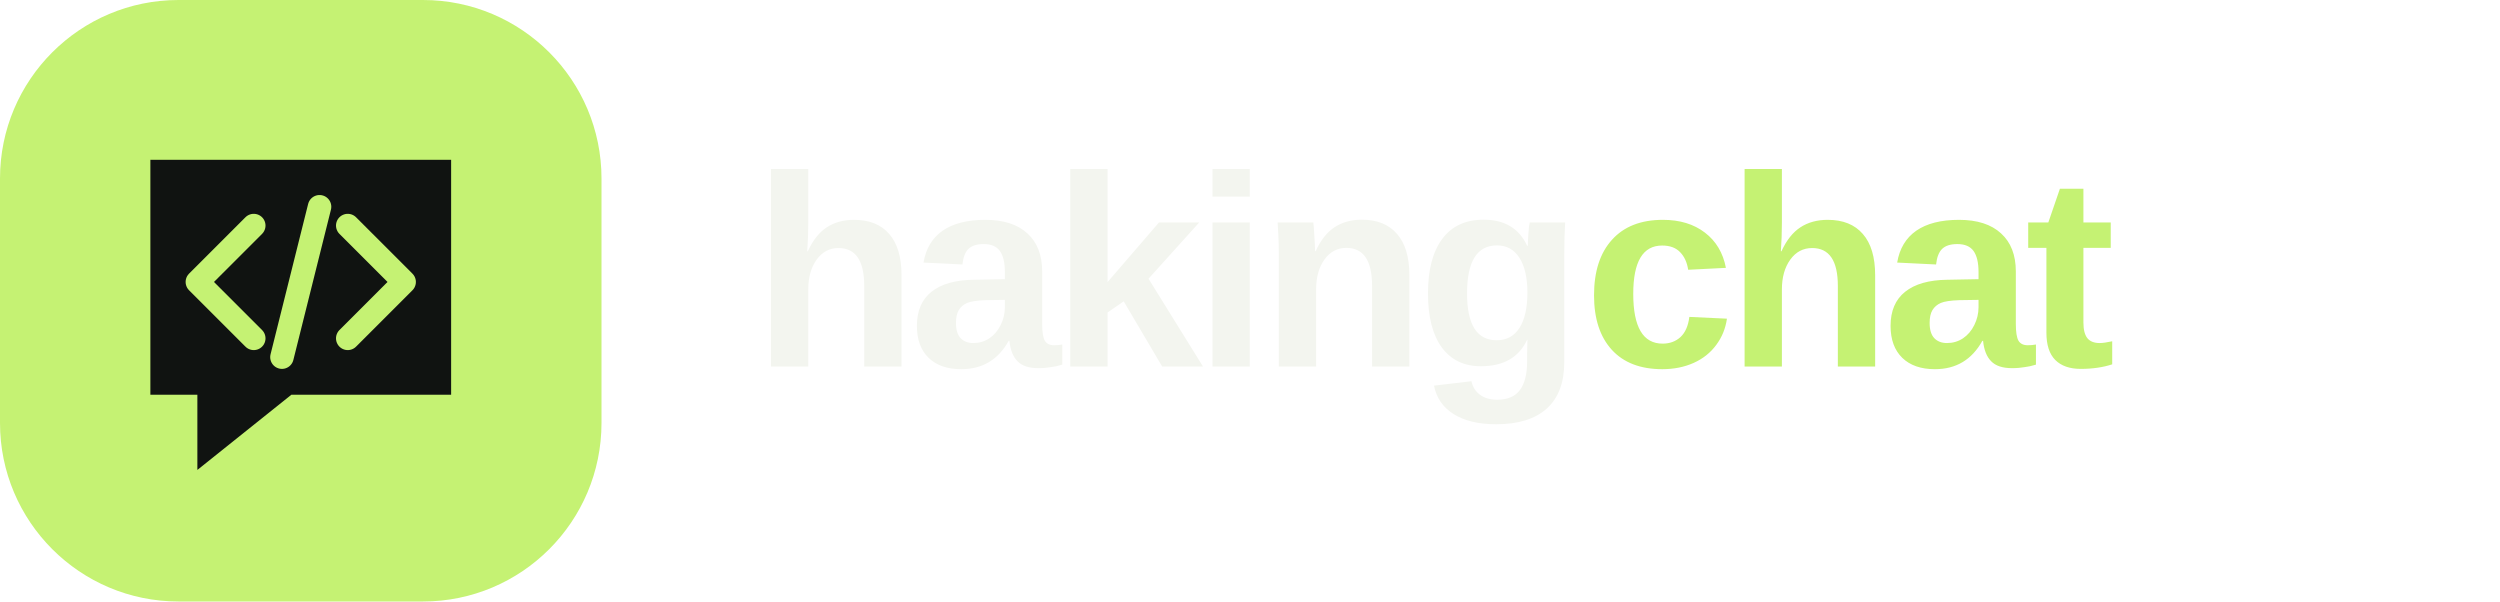
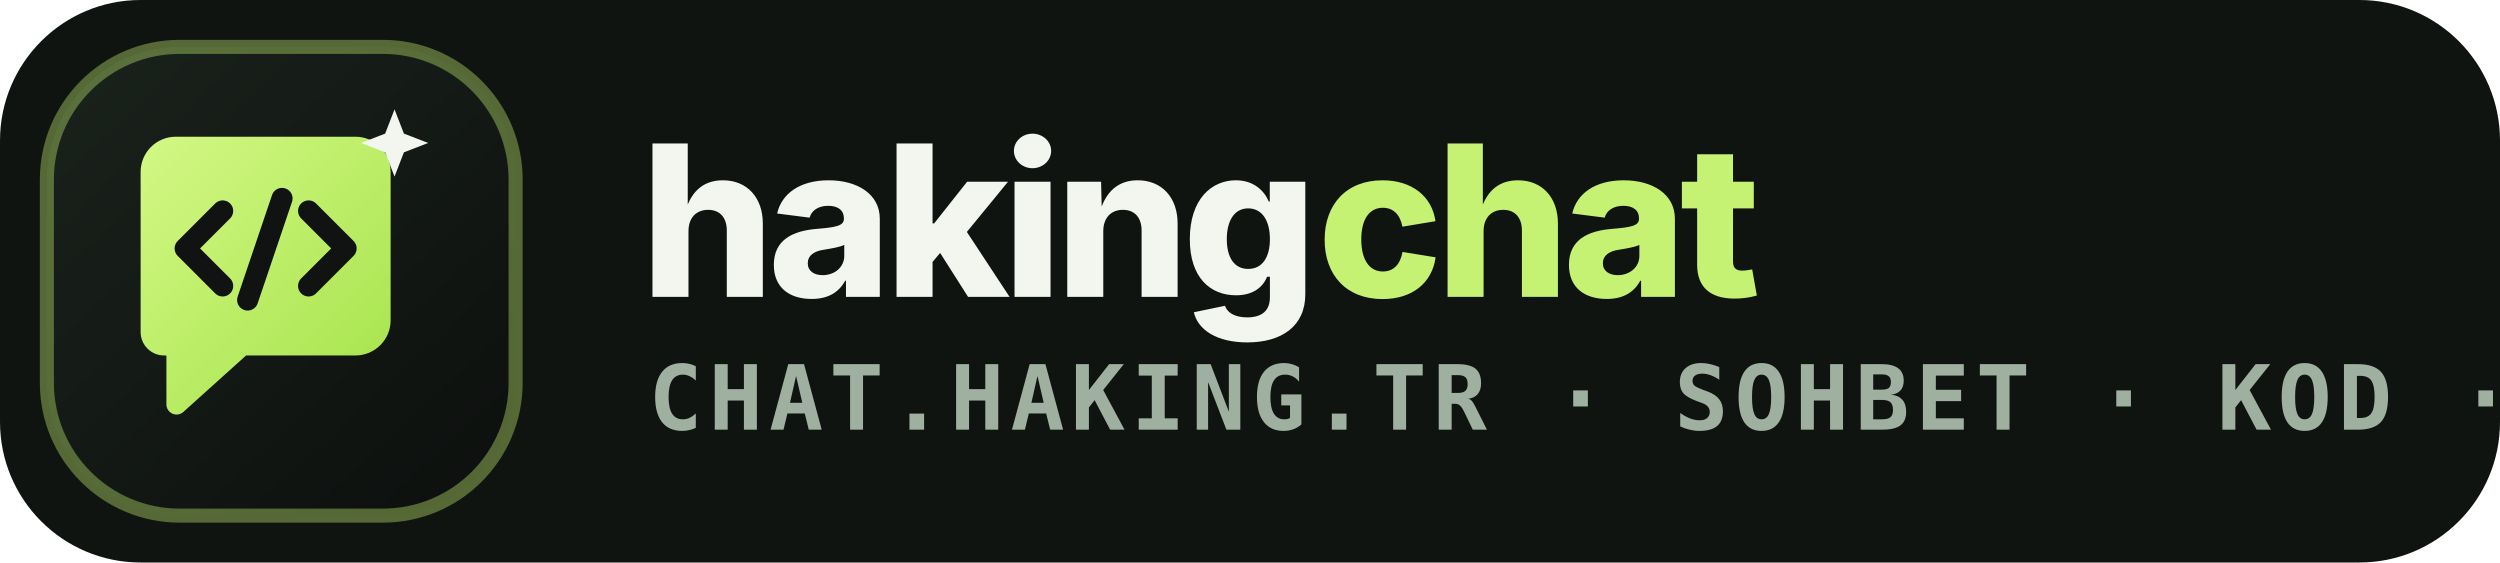
- <svg xmlns="http://www.w3.org/2000/svg" width="266" height="64" viewBox="0 0 266 64" fill="none">
-   <rect width="64" height="64" rx="19" fill="#c5f273" />
-   <path d="M16 17h32v25H31L21 50v-8h-5V17Z" fill="#101311" />
-   <path d="m27 24-6 6 6 6m10-12 6 6-6 6m-3-14-4 16" stroke="#c5f273" stroke-width="2.5" stroke-linecap="round" stroke-linejoin="round" />
-   <text x="80" y="39" fill="#f3f5ef" font-family="Segoe UI,Arial,sans-serif" font-weight="700" font-size="29" letter-spacing="-1">haking<tspan fill="#c5f273"> chat</tspan>
+ <svg xmlns="http://www.w3.org/2000/svg" width="320" height="72" viewBox="0 0 320 72" fill="none">
+   <defs>
+     <linearGradient id="hk-bg" x1="12" y1="10" x2="62" y2="64" gradientUnits="userSpaceOnUse">
+       <stop offset="0" stop-color="#19211b" />
+       <stop offset="1" stop-color="#0d100e" />
+     </linearGradient>
+     <linearGradient id="hk-lime" x1="16" y1="16" x2="56" y2="56" gradientUnits="userSpaceOnUse">
+       <stop offset="0" stop-color="#d5f988" />
+       <stop offset="1" stop-color="#9fe042" />
+     </linearGradient>
+   </defs>
+   <rect width="320" height="72" rx="18" fill="#101411" />
+   <rect x="6" y="6" width="60" height="60" rx="17" fill="url(#hk-bg)" stroke="#c5f273" stroke-opacity=".38" stroke-width="1.8" />
+   <path d="M18 22a4.5 4.5 0 0 1 4.5-4.5h23A4.5 4.5 0 0 1 50 22v19a4.5 4.5 0 0 1-4.5 4.5H31.5l-8 7.2a1.3 1.3 0 0 1-2.2-1v-6.2h-.3A3 3 0 0 1 18 42.5V22Z" fill="url(#hk-lime)" />
+   <path d="m28.5 27-4.8 4.8 4.8 4.8m11-9.6 4.8 4.8-4.8 4.8m-3.4-11.2-4.4 13" stroke="#101311" stroke-width="2.7" stroke-linecap="round" stroke-linejoin="round" />
+   <path d="m50.5 14 1.2 3.1 3.1 1.2-3.1 1.2-1.2 3.1-1.2-3.1-3.1-1.2 3.1-1.2 1.2-3.1Z" fill="#f3f5ef" />
+   <text x="82" y="38" fill="#f3f5ef" font-family="Segoe UI,Inter,Arial,sans-serif" font-weight="800" font-size="27" letter-spacing="-0.9">haking<tspan fill="#c5f273"> chat</tspan>
  </text>
+   <text x="83" y="55" fill="#9fb0a0" font-family="Consolas,monospace" font-weight="600" font-size="11.5" letter-spacing="0.8">CHAT.HAKING.TR · SOHBET · KOD · 3D OYUN</text>
</svg>
